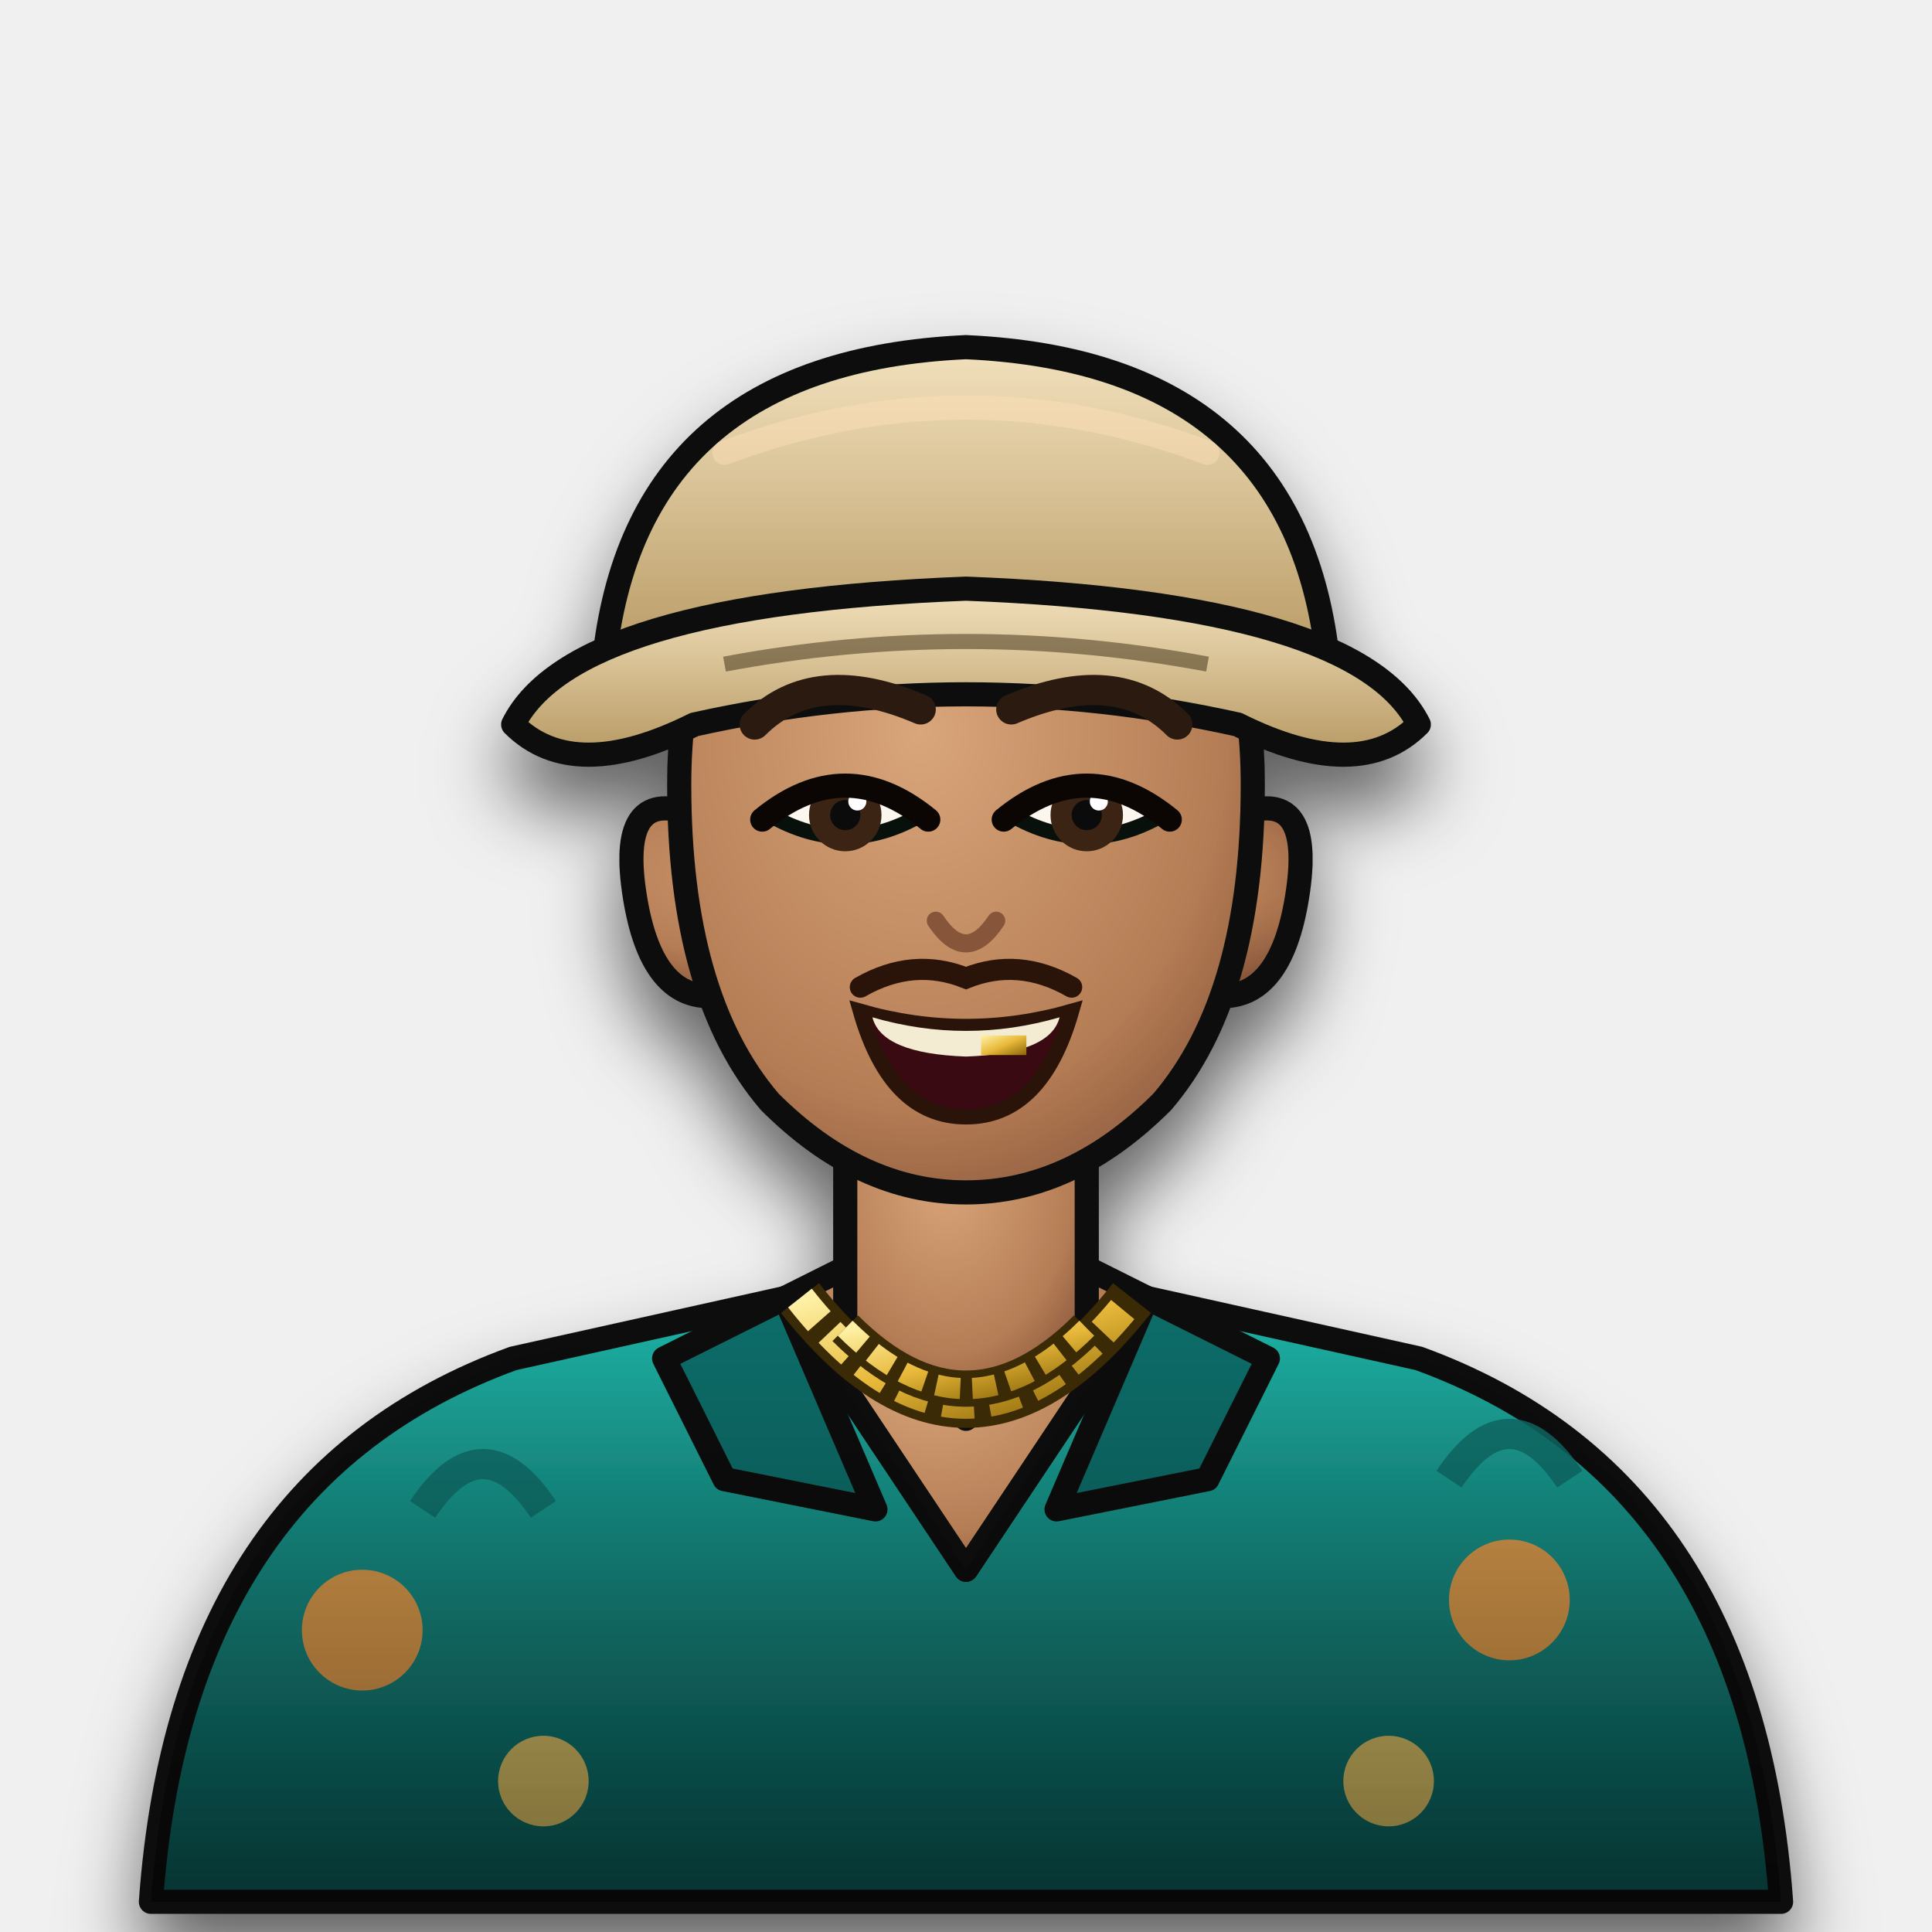
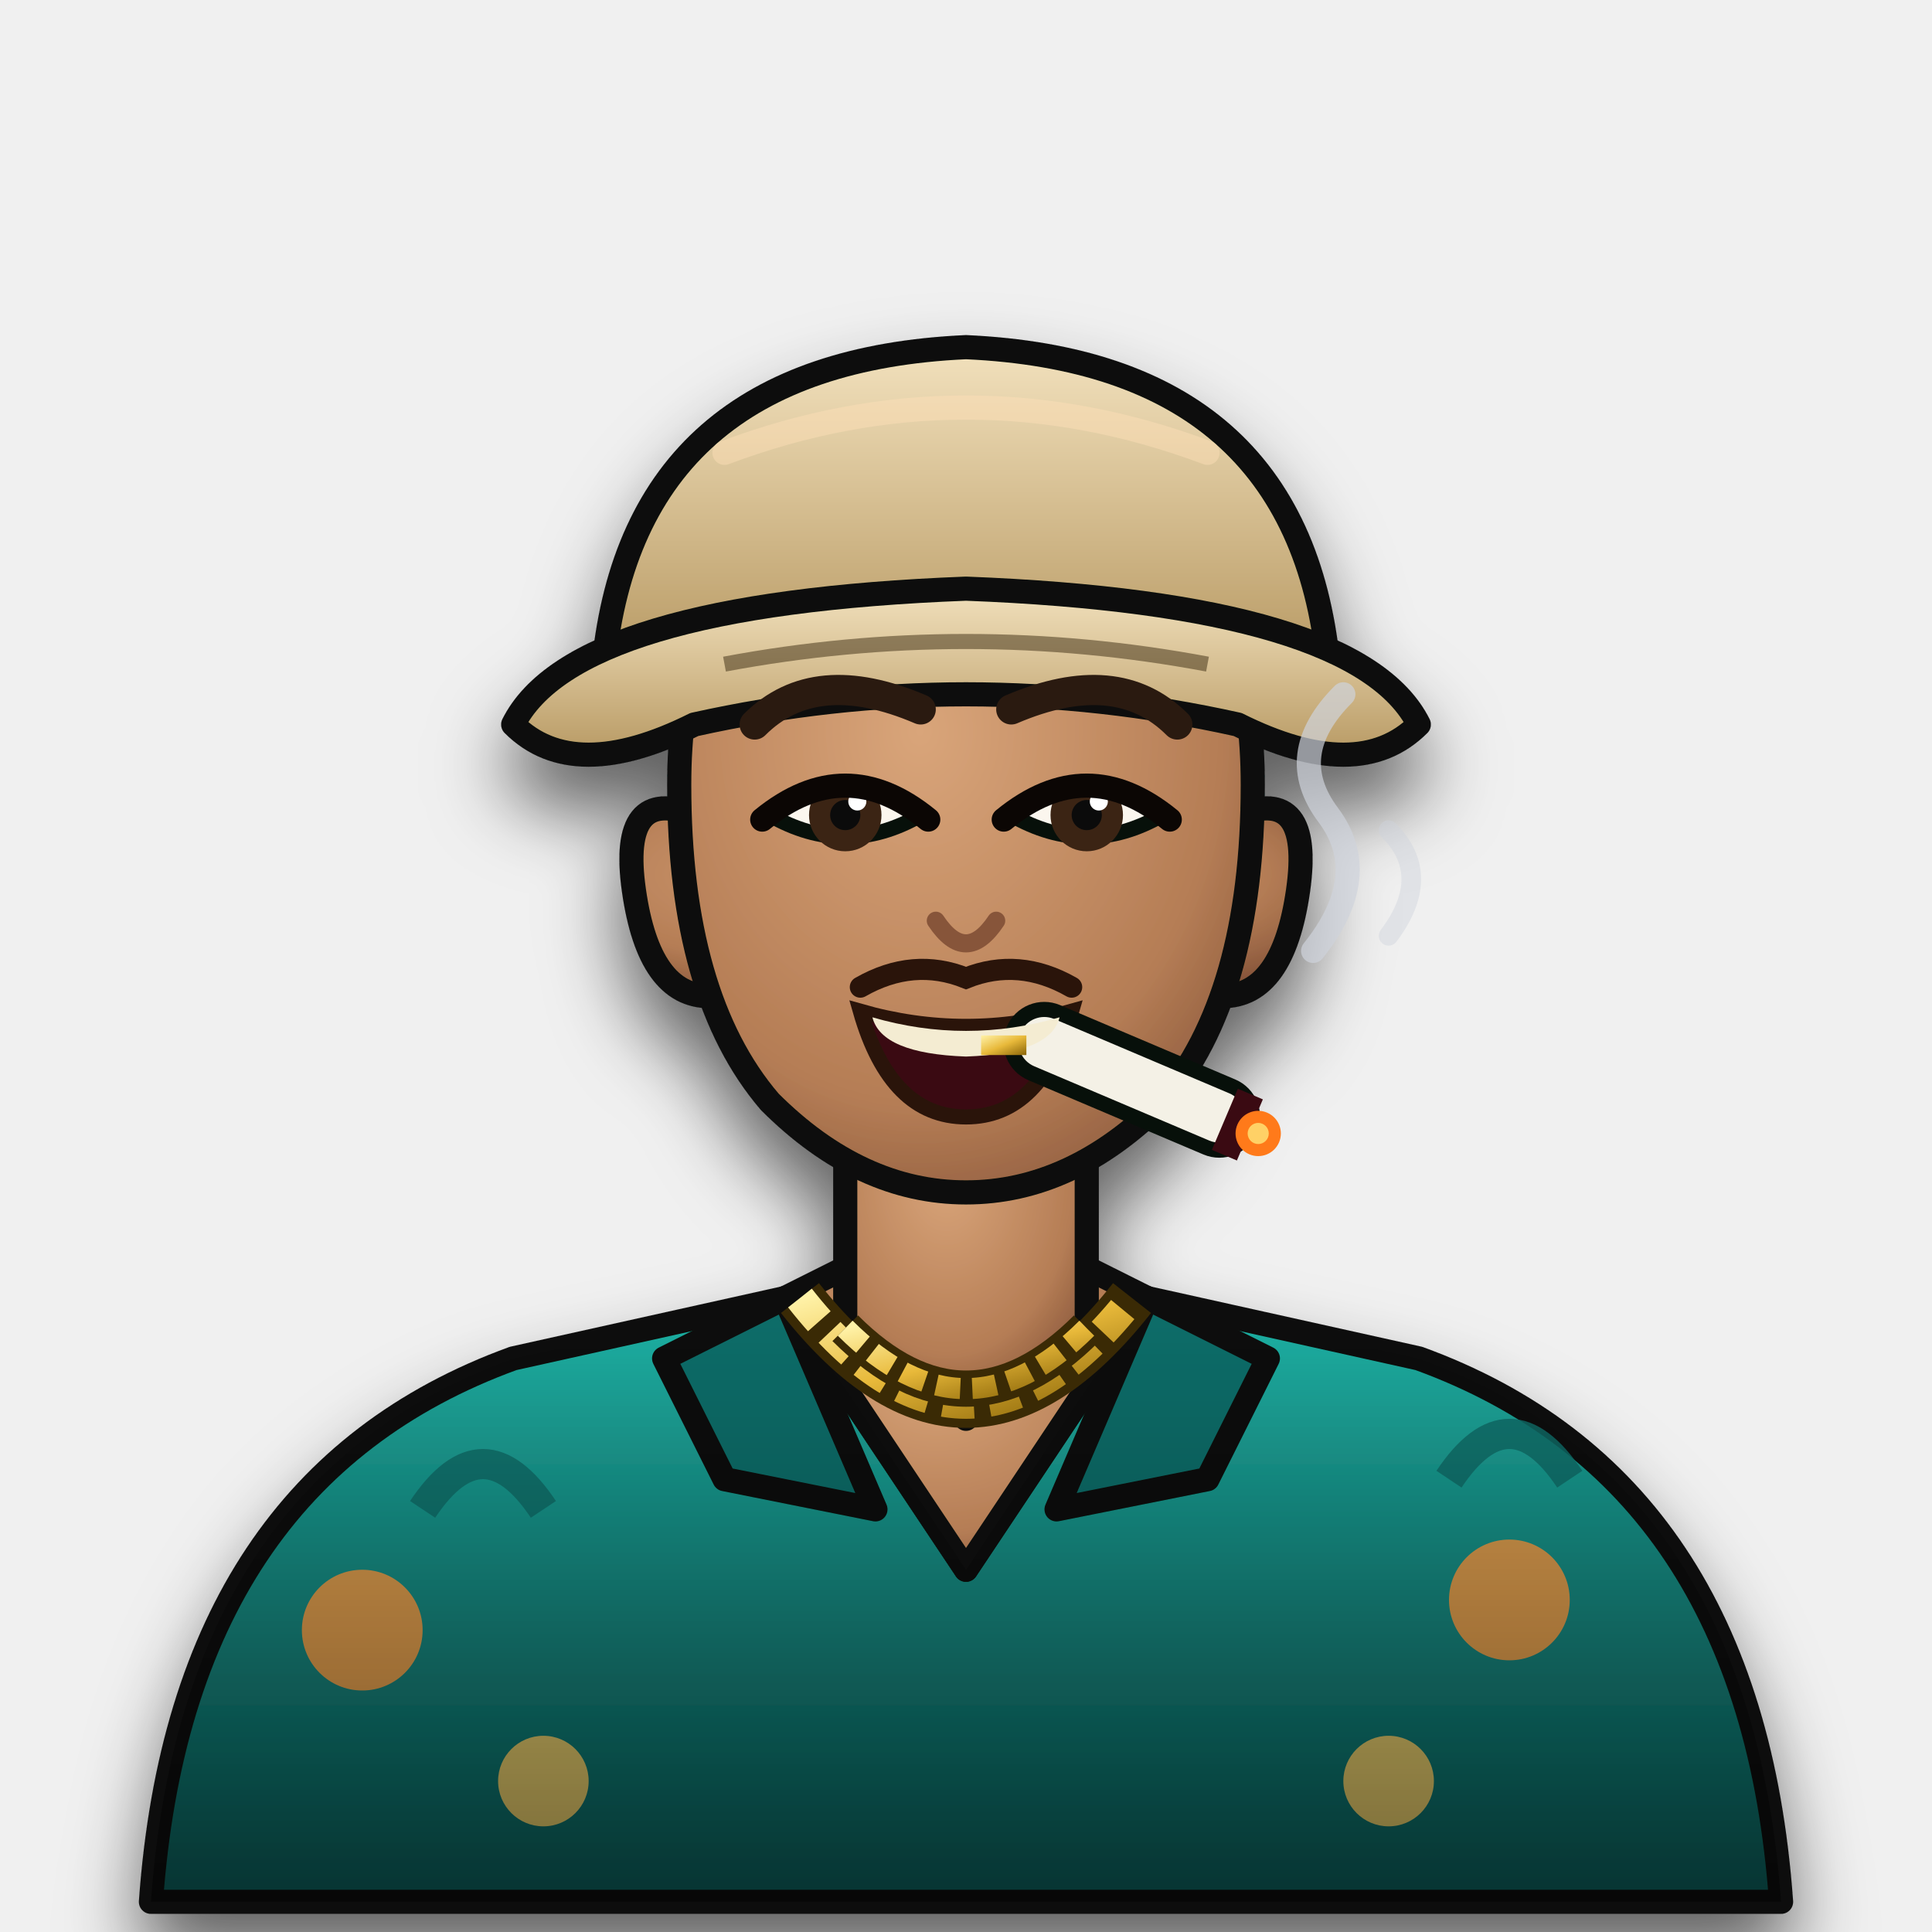
<svg xmlns="http://www.w3.org/2000/svg" viewBox="0 0 128 128">
  <defs>
    <filter id="s" x="-20%" y="-20%" width="140%" height="140%">
      <feDropShadow dx="0" dy="3" stdDeviation="2.5" flood-color="#000" flood-opacity=".6" />
    </filter>
    <radialGradient id="skin" cx=".42" cy=".35" r=".75">
      <stop offset="0" stop-color="#d9a57a" />
      <stop offset=".7" stop-color="#b57d55" />
      <stop offset="1" stop-color="#87553a" />
    </radialGradient>
    <linearGradient id="shade" x1="0" y1="0" x2="0" y2="1">
      <stop offset="0" stop-color="#000" stop-opacity="0" />
      <stop offset="1" stop-color="#000" stop-opacity=".45" />
    </linearGradient>
    <linearGradient id="gold" x1="0" y1="0" x2="1" y2="1">
      <stop offset="0" stop-color="#fff2a8" />
      <stop offset=".5" stop-color="#e8b93a" />
      <stop offset="1" stop-color="#8a6508" />
    </linearGradient>
    <linearGradient id="lens" x1="0" y1="0" x2="1" y2="1">
      <stop offset="0" stop-color="#2d3a33" />
      <stop offset=".5" stop-color="#0b0f0d" />
      <stop offset="1" stop-color="#1c2a22" />
    </linearGradient>
    <radialGradient id="blush">
      <stop offset="0" stop-color="#e0606a" stop-opacity=".45" />
      <stop offset="1" stop-color="#e0606a" stop-opacity="0" />
    </radialGradient>
    <linearGradient id="shirt" x1="0" y1="0" x2="0" y2="1">
      <stop offset="0" stop-color="#1fb5a8" />
      <stop offset="1" stop-color="#0b5e5a" />
    </linearGradient>
    <linearGradient id="bucket" x1="0" y1="0" x2="0" y2="1">
      <stop offset="0" stop-color="#f2e1bd" />
      <stop offset="1" stop-color="#b89a64" />
    </linearGradient>
  </defs>
  <g filter="url(#s)" stroke="#07100a" stroke-width="1.6" stroke-linejoin="round">
    <path d="M10 126 Q12 98 34 90 L52 86 L64 104 L76 86 L94 90 Q116 98 118 126 Z" fill="url(#shirt)" />
    <path d="M52 86 L64 104 L76 86 L72 84 L64 94 L56 84 Z" fill="url(#skin)" />
    <path d="M52 86 L58 100 L48 98 L44 90 Z M76 86 L70 100 L80 98 L84 90 Z" fill="#0f6e6a" />
    <path d="M56 70 H72 V90 Q64 95 56 90 Z" fill="url(#skin)" />
    <path d="M46 54 Q41 52 42 59 Q43 66 47 66 Z M82 54 Q87 52 86 59 Q85 66 81 66 Z" fill="url(#skin)" />
    <path d="M45 52 Q45 32 64 32 Q83 32 83 52 Q83 66 77 73 Q71 79 64 79 Q57 79 51 73 Q45 66 45 52 Z" fill="url(#skin)" />
    <path d="M40 44 Q42 24 64 23 Q86 24 88 44 Q78 40 64 40 Q50 40 40 44 Z" fill="url(#bucket)" />
    <path d="M34 48 Q38 40 64 39 Q90 40 94 48 Q90 52 82 48 Q64 44 46 48 Q38 52 34 48 Z" fill="url(#bucket)" />
  </g>
  <g opacity=".85">
    <circle cx="24" cy="108" r="4" fill="#ff9f43" />
    <circle cx="36" cy="118" r="3" fill="#ffd166" />
    <circle cx="100" cy="106" r="4" fill="#ff9f43" />
    <circle cx="92" cy="118" r="3" fill="#ffd166" />
    <path d="M28 100 q4 -6 8 0 M96 98 q4 -6 8 0" stroke="#0f6e6a" stroke-width="2" fill="none" />
  </g>
  <path d="M10 126 Q12 98 34 90 L52 86 L64 104 L76 86 L94 90 Q116 98 118 126 Z" fill="url(#shade)" />
  <path d="M48 30 Q64 24 80 30" stroke="#ffe0b8" stroke-opacity=".45" stroke-width="1.6" fill="none" stroke-linecap="round" />
  <path d="M48 44 Q64 41 80 44" stroke="#3a2a10" stroke-opacity=".5" stroke-width="1" fill="none" />
  <path d="M50 48 Q54 44 61 47 M78 48 Q74 44 67 47" fill="none" stroke="#2a1a10" stroke-width="2" stroke-linecap="round" />
  <path d="M51 54 Q56 50.4 61 54 Q56 56.88 51 54 Z" fill="#fbf6ee" stroke="#07100a" stroke-width="1" />
  <circle cx="56" cy="54" r="2.4" fill="#3b2414" />
  <circle cx="56" cy="54" r="1" fill="#0b0b0b" />
  <circle cx="56.8" cy="53.1" r=".6" fill="#fff" />
  <path d="M50.5 54.3 Q56 49.8 61.5 54.3" fill="none" stroke="#0b0604" stroke-width="1.6" stroke-linecap="round" />
  <path d="M67 54 Q72 50.4 77 54 Q72 56.88 67 54 Z" fill="#fbf6ee" stroke="#07100a" stroke-width="1" />
  <circle cx="72" cy="54" r="2.4" fill="#3b2414" />
  <circle cx="72" cy="54" r="1" fill="#0b0b0b" />
  <circle cx="72.8" cy="53.1" r=".6" fill="#fff" />
  <path d="M66.5 54.3 Q72 49.8 77.5 54.3" fill="none" stroke="#0b0604" stroke-width="1.6" stroke-linecap="round" />
  <path d="M62 61 Q64 64 66 61" stroke="#87553a" stroke-width="1.2" fill="none" stroke-linecap="round" />
  <path d="M57 67 Q64 69 71 67 Q69 74 64 74 Q59 74 57 67 Z" fill="#3a0a12" stroke="#2a140a" stroke-width="1" />
+   <g transform="rotate(23 69 69)">
+     <rect x="67" y="66.8" width="17" height="4.4" rx="2.2" fill="#f4f1e6" stroke="#07100a" stroke-width="1" />
+     <rect x="82.2" y="66.8" width="1.8" height="4.4" fill="#3a0a12" />
+     <circle cx="84.6" cy="69" r="1.5" fill="#ff7a1a" />
+     <circle cx="84.6" cy="69" r=".7" fill="#ffd166" />
+   </g>
  <path d="M57.8 67.4 Q64 69.2 70.2 67.4 Q69.6 69.8 64 70 Q58.4 69.8 57.8 67.4 Z" fill="#f4ecd2" />
  <path d="M65 68.6 H68 V69.9 H65 Z" fill="url(#gold)" />
+   <path d="M87 63 q4 -5 1 -9 q-3 -4 1 -8" stroke="#cfd4dc" stroke-opacity=".7" stroke-width="1.6" fill="none" stroke-linecap="round" />
+   <path d="M92 62 q3 -4 0 -7" stroke="#cfd4dc" stroke-opacity=".45" stroke-width="1.3" fill="none" stroke-linecap="round" />
  <path d="M57 65.4 Q60.5 63.4 64 64.8 Q67.5 63.4 71 65.4" fill="none" stroke="#2a140a" stroke-width="1.4" stroke-linecap="round" />
  <path d="M53 86 Q64 100 75 86" fill="none" stroke="#3a2a05" stroke-width="3.2" />
  <path d="M53 86 Q64 100 75 86" fill="none" stroke="url(#gold)" stroke-width="2" stroke-dasharray="2 1" />
  <path d="M56 88 Q64 96 72 88" fill="none" stroke="#3a2a05" stroke-width="2.4" />
  <path d="M56 88 Q64 96 72 88" fill="none" stroke="url(#gold)" stroke-width="1.4" stroke-dasharray="1.6 .8" />
</svg>
